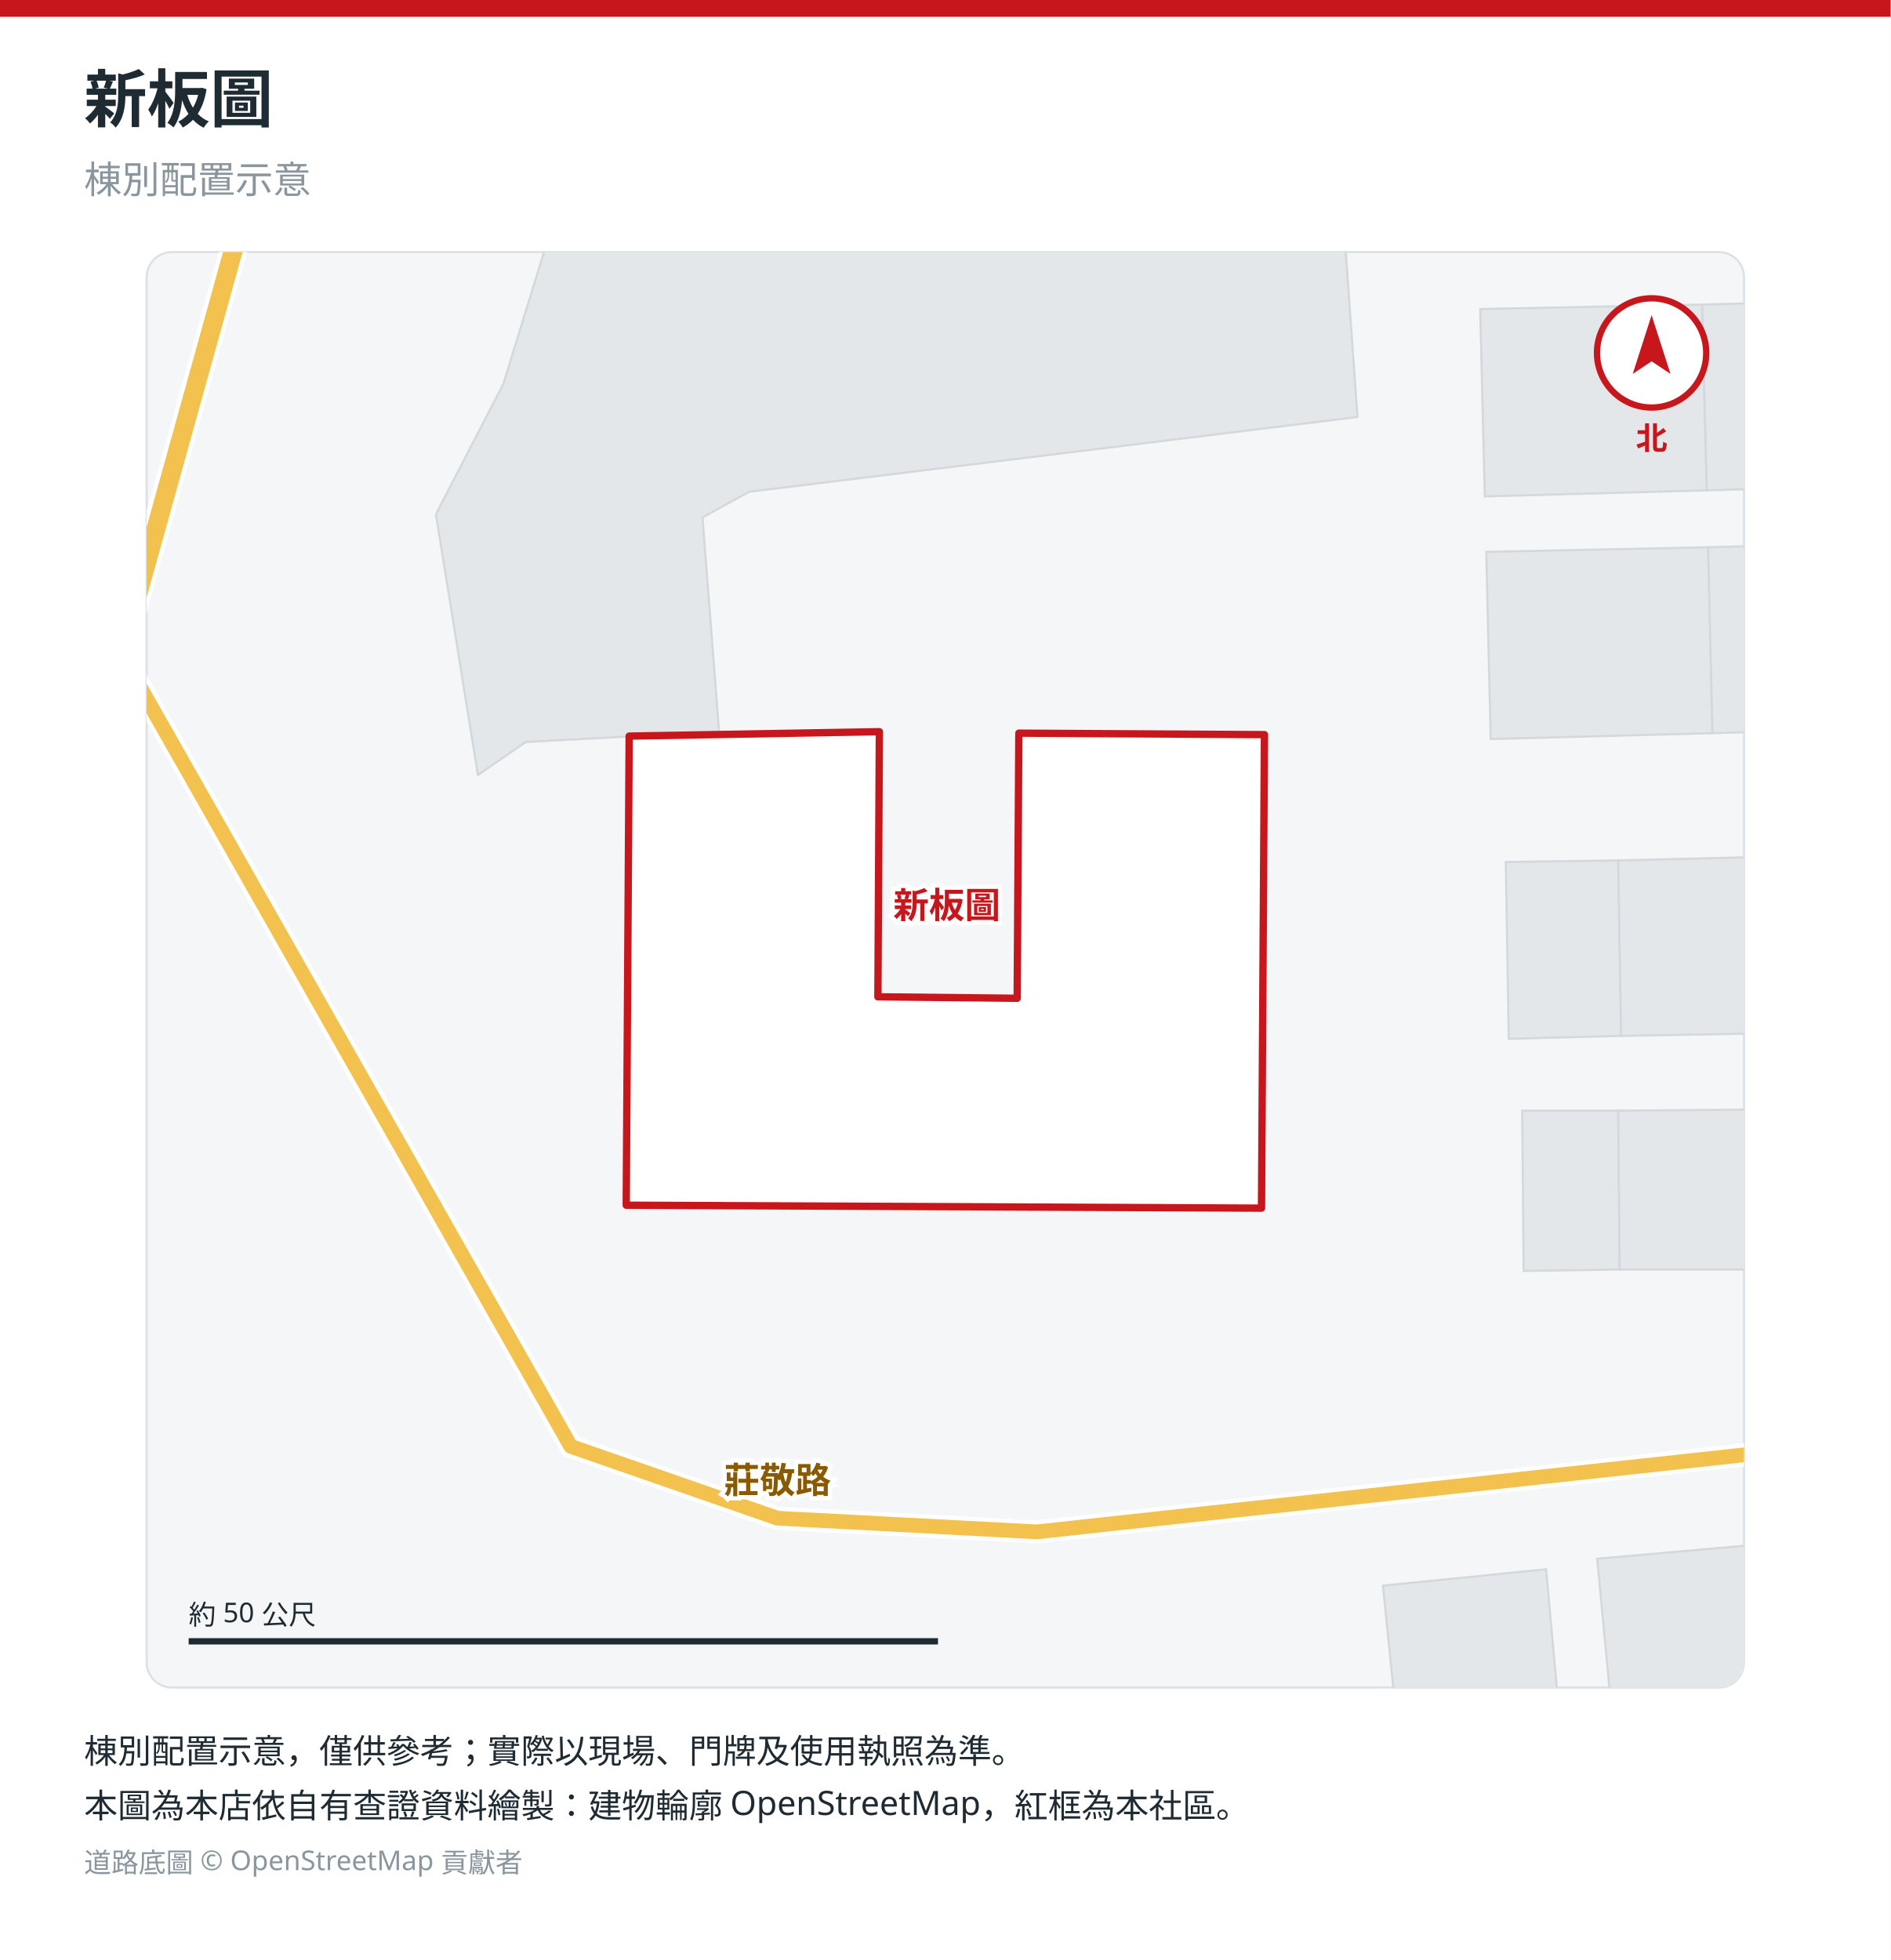
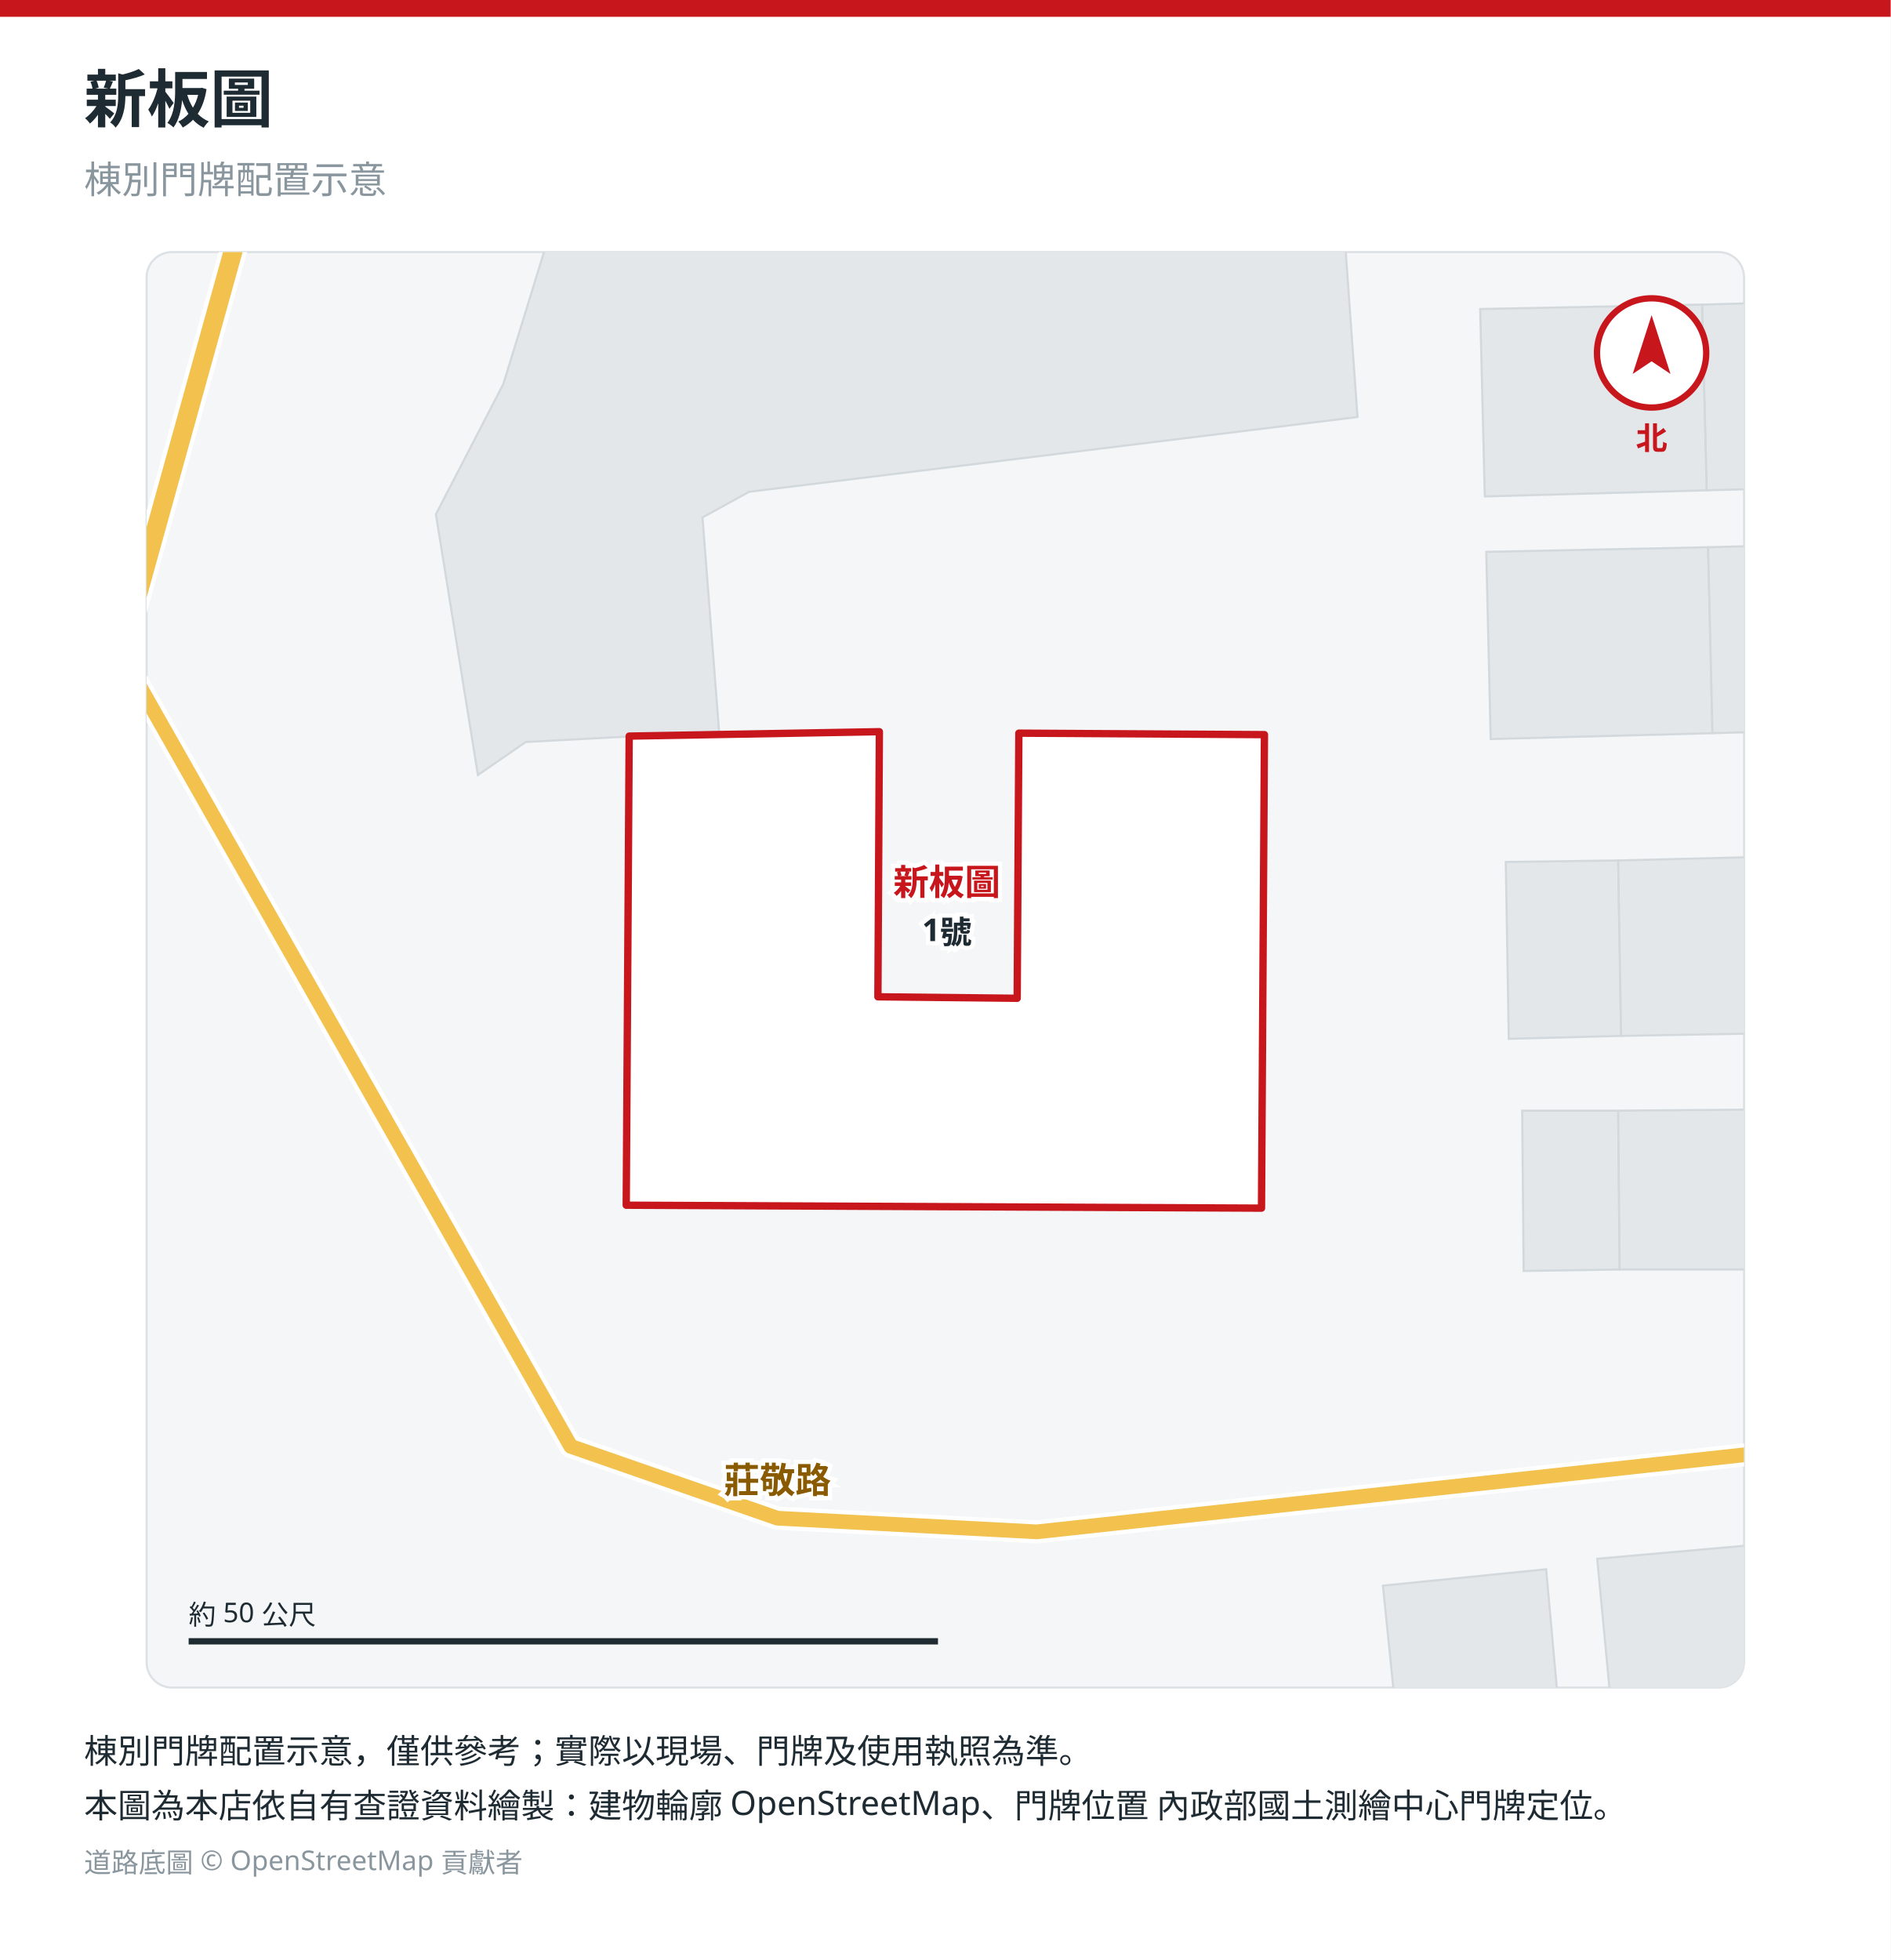
<svg xmlns="http://www.w3.org/2000/svg" viewBox="0 0 900 933" width="900" height="933" font-family="Noto Sans TC, Microsoft JhengHei, PingFang TC, sans-serif">
  <rect width="100%" height="100%" fill="#FFFFFF" />
  <rect width="100%" height="8" fill="#C8161D" />
  <text x="40" y="58" font-size="30" font-weight="700" fill="#1F2B33">新板圖</text>
-   <text x="40" y="92" font-size="18" fill="#8A969E">棟別配置示意</text>
+   <text x="40" y="92" font-size="18" fill="#8A969E">棟別門牌配置示意</text>
  <defs>
    <clipPath id="c">
      <rect x="69.8" y="120.0" width="760.4" height="683.3" rx="12" />
    </clipPath>
  </defs>
  <rect x="69.8" y="120.0" width="760.4" height="683.3" rx="12" fill="#F4F6F7" stroke="#DCE1E5" />
  <g clip-path="url(#c)">
    <path d="M263.8,104.3 L239.6,182.8 L207.5,244.8 L227.5,368.9 L250.3,353.2 L342.3,348.3 L334.4,246.3 L356.6,234.1 L646.2,198.5 L636.9,67.9 Z" fill="#E3E7EA" stroke="#D2D8DC" stroke-width="1" />
    <path d="M2.8,1130.0 L97.6,1053.0 L150.4,1118.6 L55.5,1194.9 Z" fill="#E3E7EA" stroke="#D2D8DC" stroke-width="1" />
    <path d="M1077.7,513.7 L1196.1,510.2 L1198.2,597.2 L1079.8,600.0 Z" fill="#E3E7EA" stroke="#D2D8DC" stroke-width="1" />
    <path d="M1068.4,398.9 L1186.8,395.3 L1189.7,481.6 L1071.3,485.2 Z" fill="#E3E7EA" stroke="#D2D8DC" stroke-width="1" />
    <path d="M1056.3,249.1 L1174.7,245.5 L1176.8,331.8 L1058.4,335.4 Z" fill="#E3E7EA" stroke="#D2D8DC" stroke-width="1" />
    <path d="M1034.9,881.8 L1026.3,807.6 L1136.9,794.1 L1151.9,913.2 L1104.8,918.9 L1099.1,873.9 Z" fill="#E3E7EA" stroke="#D2D8DC" stroke-width="1" />
    <path d="M902.2,821.9 L1026.3,807.6 L1034.9,881.8 L911.5,896.1 Z" fill="#E3E7EA" stroke="#D2D8DC" stroke-width="1" />
    <path d="M802.4,909.6 L793.1,835.4 L902.2,821.9 L911.5,896.1 Z" fill="#E3E7EA" stroke="#D2D8DC" stroke-width="1" />
    <path d="M664.7,817.6 L741.7,810.5 L753.1,926.0 L676.1,933.2 Z" fill="#E3E7EA" stroke="#D2D8DC" stroke-width="1" />
    <path d="M658.3,754.8 L736.0,747.0 L741.7,810.5 L664.7,817.6 Z" fill="#E3E7EA" stroke="#D2D8DC" stroke-width="1" />
    <path d="M987.1,721.3 L1100.5,711.3 L1107.7,785.5 L994.2,796.2 Z" fill="#E3E7EA" stroke="#D2D8DC" stroke-width="1" />
    <path d="M873.7,732.0 L987.1,721.3 L994.2,796.2 L880.8,806.9 Z" fill="#E3E7EA" stroke="#D2D8DC" stroke-width="1" />
    <path d="M760.3,742.0 L873.7,732.0 L880.8,806.9 L767.4,816.9 Z" fill="#E3E7EA" stroke="#D2D8DC" stroke-width="1" />
    <path d="M770.3,528.7 L771.0,604.3 L725.3,605.0 L724.6,528.7 Z" fill="#E3E7EA" stroke="#D2D8DC" stroke-width="1" />
    <path d="M942.2,528.0 L1028.5,527.3 L1028.5,603.6 L942.2,603.6 Z" fill="#E3E7EA" stroke="#D2D8DC" stroke-width="1" />
    <path d="M856.6,528.0 L942.2,528.0 L942.2,603.6 L856.6,604.3 Z" fill="#E3E7EA" stroke="#D2D8DC" stroke-width="1" />
    <path d="M770.3,528.7 L856.6,528.0 L856.6,604.3 L771.0,604.3 Z" fill="#E3E7EA" stroke="#D2D8DC" stroke-width="1" />
    <path d="M770.3,409.6 L771.7,493.1 L718.2,494.5 L716.8,410.3 Z" fill="#E3E7EA" stroke="#D2D8DC" stroke-width="1" />
    <path d="M937.9,406.0 L1022.1,404.6 L1023.5,488.8 L939.3,490.2 Z" fill="#E3E7EA" stroke="#D2D8DC" stroke-width="1" />
    <path d="M854.4,407.5 L937.9,406.0 L939.3,490.2 L855.9,491.6 Z" fill="#E3E7EA" stroke="#D2D8DC" stroke-width="1" />
    <path d="M770.3,409.6 L854.4,407.5 L855.9,491.6 L771.7,493.1 Z" fill="#E3E7EA" stroke="#D2D8DC" stroke-width="1" />
    <path d="M707.5,262.7 L813.1,260.5 L815.2,349.0 L709.6,351.8 Z" fill="#E3E7EA" stroke="#D2D8DC" stroke-width="1" />
    <path d="M918.6,257.7 L1024.2,254.8 L1026.3,343.3 L920.8,346.1 Z" fill="#E3E7EA" stroke="#D2D8DC" stroke-width="1" />
    <path d="M813.1,260.5 L918.6,257.7 L920.8,346.1 L815.2,349.0 Z" fill="#E3E7EA" stroke="#D2D8DC" stroke-width="1" />
    <path d="M810.2,145.0 L915.8,142.1 L917.9,230.6 L812.4,233.4 Z" fill="#E3E7EA" stroke="#D2D8DC" stroke-width="1" />
    <path d="M704.6,147.1 L810.2,145.0 L812.4,233.4 L706.8,236.3 Z" fill="#E3E7EA" stroke="#D2D8DC" stroke-width="1" />
    <path d="M299.5,-331.5 L253.1,-230.9 L241.7,-130.4 L243.1,-0.5 L251.7,23.0 L645.4,-26.9 L640.4,-80.4 L639.0,-123.9 L662.6,-171.7 Z" fill="#E3E7EA" stroke="#D2D8DC" stroke-width="1" />
    <path d="M-237.6,34.4 L-94.2,-54.8 L-83.5,-65.5 L-82.8,-80.4 L-85.7,-95.4 L-192.7,-272.3 L-291.1,-207.4 L-246.9,-141.1 L-234.0,-148.9 L-194.1,-94.0 L-216.9,-81.9 L-234.8,-105.4 L-298.2,-61.9 L-271.1,-21.9 L-277.6,-19.1 L-260.4,8.7 L-254.7,5.2 Z" fill="#E3E7EA" stroke="#D2D8DC" stroke-width="1" />
    <path d="M880.8,-12.7 L970.7,-14.1 L972.1,78.6 L882.3,80.1 Z" fill="#E3E7EA" stroke="#D2D8DC" stroke-width="1" />
    <path d="M790.2,-11.2 L880.8,-12.7 L882.3,80.1 L791.7,81.5 Z" fill="#E3E7EA" stroke="#D2D8DC" stroke-width="1" />
    <path d="M700.4,-9.8 L790.2,-11.2 L791.7,81.5 L701.8,82.9 Z" fill="#E3E7EA" stroke="#D2D8DC" stroke-width="1" />
    <path d="M835.2,-35.5 L707.5,-24.8 L701.1,-104.0 L828.8,-114.0 Z" fill="#E3E7EA" stroke="#D2D8DC" stroke-width="1" />
    <path d="M962.9,-45.5 L835.2,-35.5 L828.8,-114.0 L956.4,-123.9 Z" fill="#E3E7EA" stroke="#D2D8DC" stroke-width="1" />
    <path d="M1145.5,-34.8 L1056.3,-32.6 L1053.4,-143.9 L1142.6,-146.8 Z" fill="#E3E7EA" stroke="#D2D8DC" stroke-width="1" />
    <path d="M1169.7,66.5 L1052.0,69.4 L1049.2,-14.1 L1167.6,-17.0 Z" fill="#E3E7EA" stroke="#D2D8DC" stroke-width="1" />
    <path d="M1055.6,143.5 L1174.0,140.0 L1176.1,226.3 L1057.7,229.8 Z" fill="#E3E7EA" stroke="#D2D8DC" stroke-width="1" />
    <path d="M915.8,142.1 L1021.3,139.3 L1023.5,227.7 L917.9,230.6 Z" fill="#E3E7EA" stroke="#D2D8DC" stroke-width="1" />
    <path d="M602.6,1212.0 L731.0,1212.0 L731.0,1083.7 L602.6,1083.7 Z" fill="#E3E7EA" stroke="#D2D8DC" stroke-width="1" />
    <path d="M2673.3,-1048.4 L2258.2,-957.8 L1823.8,-925.0 L914.4,-944.2 L579.8,-898.6 L432.9,-804.4 L312.3,-691.0 L104.8,-401.4 L68.4,-255.2 L19.9,185.6 L-219.8,567.2 L-373.9,724.2 L-542.9,854.0 L-1308.3,1336.9" fill="none" stroke="#FFFFFF" stroke-width="13" stroke-linecap="round" stroke-linejoin="round" />
    <path d="M2673.3,-1048.4 L2258.2,-957.8 L1823.8,-925.0 L914.4,-944.2 L579.8,-898.6 L432.9,-804.4 L312.3,-691.0 L104.8,-401.4 L68.4,-255.2 L19.9,185.6 L-219.8,567.2 L-373.9,724.2 L-542.9,854.0 L-1308.3,1336.9" fill="none" stroke="#F2C14E" stroke-width="9" stroke-linecap="round" stroke-linejoin="round" />
    <path d="M-1184.2,1417.5 L-429.5,902.5 L-117.1,588.6 L57.7,311.2 L123.3,75.1 L169.0,-320.8 L271.0,-512.7 L504.9,-767.3 L650.4,-828.7 L860.1,-867.2 L1778.9,-846.5 L2339.5,-889.3 L2717.6,-971.3" fill="none" stroke="#FFFFFF" stroke-width="13" stroke-linecap="round" stroke-linejoin="round" />
    <path d="M-1184.2,1417.5 L-429.5,902.5 L-117.1,588.6 L57.7,311.2 L123.3,75.1 L169.0,-320.8 L271.0,-512.7 L504.9,-767.3 L650.4,-828.7 L860.1,-867.2 L1778.9,-846.5 L2339.5,-889.3 L2717.6,-971.3" fill="none" stroke="#F2C14E" stroke-width="9" stroke-linecap="round" stroke-linejoin="round" />
    <path d="M1827.4,334.0 L1738.9,451.0 L1564.9,579.4 L1391.5,631.4 L493.5,729.2 L370.1,722.7 L271.7,688.5 L57.7,311.2 L-18.6,257.7" fill="none" stroke="#FFFFFF" stroke-width="11" stroke-linecap="round" stroke-linejoin="round" />
    <path d="M1827.4,334.0 L1738.9,451.0 L1564.9,579.4 L1391.5,631.4 L493.5,729.2 L370.1,722.7 L271.7,688.5 L57.7,311.2 L-18.6,257.7" fill="none" stroke="#F2C14E" stroke-width="7" stroke-linecap="round" stroke-linejoin="round" />
    <path d="M-36.5,-80.4 L-654.2,300.5 L-816.8,247.7" fill="none" stroke="#FFFFFF" stroke-width="11" stroke-linecap="round" stroke-linejoin="round" />
    <path d="M-36.5,-80.4 L-654.2,300.5 L-816.8,247.7" fill="none" stroke="#F2C14E" stroke-width="7" stroke-linecap="round" stroke-linejoin="round" />
    <path d="M1838.1,-4995.0 L-430.2,-1496.3 L-500.1,-1345.1 L-521.5,-1213.1 L-491.5,-954.9 L-258.3,-464.2 L45.6,53.0" fill="none" stroke="#FFFFFF" stroke-width="11" stroke-linecap="round" stroke-linejoin="round" />
    <path d="M1838.1,-4995.0 L-430.2,-1496.3 L-500.1,-1345.1 L-521.5,-1213.1 L-491.5,-954.9 L-258.3,-464.2 L45.6,53.0" fill="none" stroke="#F2C14E" stroke-width="7" stroke-linecap="round" stroke-linejoin="round" />
    <path d="M68.4,-255.2 L13.5,-218.8 L-99.9,-201.0" fill="none" stroke="#FFFFFF" stroke-width="11" stroke-linecap="round" stroke-linejoin="round" />
    <path d="M68.4,-255.2 L13.5,-218.8 L-99.9,-201.0" fill="none" stroke="#F2C14E" stroke-width="7" stroke-linecap="round" stroke-linejoin="round" />
    <path d="M298.1,573.7 L299.5,350.4 L418.6,348.3 L417.9,474.5 L484.2,475.2 L485.0,349.0 L601.9,349.7 L600.5,575.1 Z" fill="#FFFFFF" stroke="#C8161D" stroke-width="3.5" stroke-linejoin="round" />
  </g>
  <text x="370.1" y="710.7" font-size="17" font-weight="700" fill="#8A5A00" text-anchor="middle" stroke="#FFFFFF" stroke-width="4" paint-order="stroke">莊敬路</text>
-   <text x="450.7" y="437.0" font-size="17" font-weight="700" fill="#C8161D" text-anchor="middle" stroke="#FFFFFF" stroke-width="4" paint-order="stroke">新板圖</text>
+   <text x="450.7" y="426.0" font-size="17" font-weight="700" fill="#C8161D" text-anchor="middle" stroke="#FFFFFF" stroke-width="4" paint-order="stroke">新板圖</text>
+   <text x="450.7" y="448.0" font-size="15" font-weight="600" fill="#1F2B33" text-anchor="middle" stroke="#FFFFFF" stroke-width="4" paint-order="stroke">1號</text>
  <circle cx="786.2" cy="168.0" r="26" fill="#FFFFFF" stroke="#C8161D" stroke-width="3" />
  <path d="M786.2,150.0 L795.2,178.0 L786.2,172.0 L777.2,178.0 Z" fill="#C8161D" />
  <text x="786.2" y="214.0" font-size="15" font-weight="700" fill="#C8161D" text-anchor="middle">北</text>
  <line x1="89.8" y1="781.3" x2="446.5" y2="781.3" stroke="#1F2B33" stroke-width="3" />
  <text x="89.8" y="773.3" font-size="13" fill="#1F2B33">約 50 公尺</text>
-   <text x="40" y="839.3" font-size="16" fill="#1F2B33">棟別配置示意，僅供參考；實際以現場、門牌及使用執照為準。</text>
-   <text x="40" y="865.3" font-size="16" fill="#1F2B33">本圖為本店依自有查證資料繪製：建物輪廓 OpenStreetMap，紅框為本社區。</text>
+   <text x="40" y="839.3" font-size="16" fill="#1F2B33">棟別門牌配置示意，僅供參考；實際以現場、門牌及使用執照為準。</text>
+   <text x="40" y="865.3" font-size="16" fill="#1F2B33">本圖為本店依自有查證資料繪製：建物輪廓 OpenStreetMap、門牌位置 內政部國土測繪中心門牌定位。</text>
  <text x="40" y="891.3" font-size="13" fill="#8A969E">道路底圖 © OpenStreetMap 貢獻者</text>
</svg>
